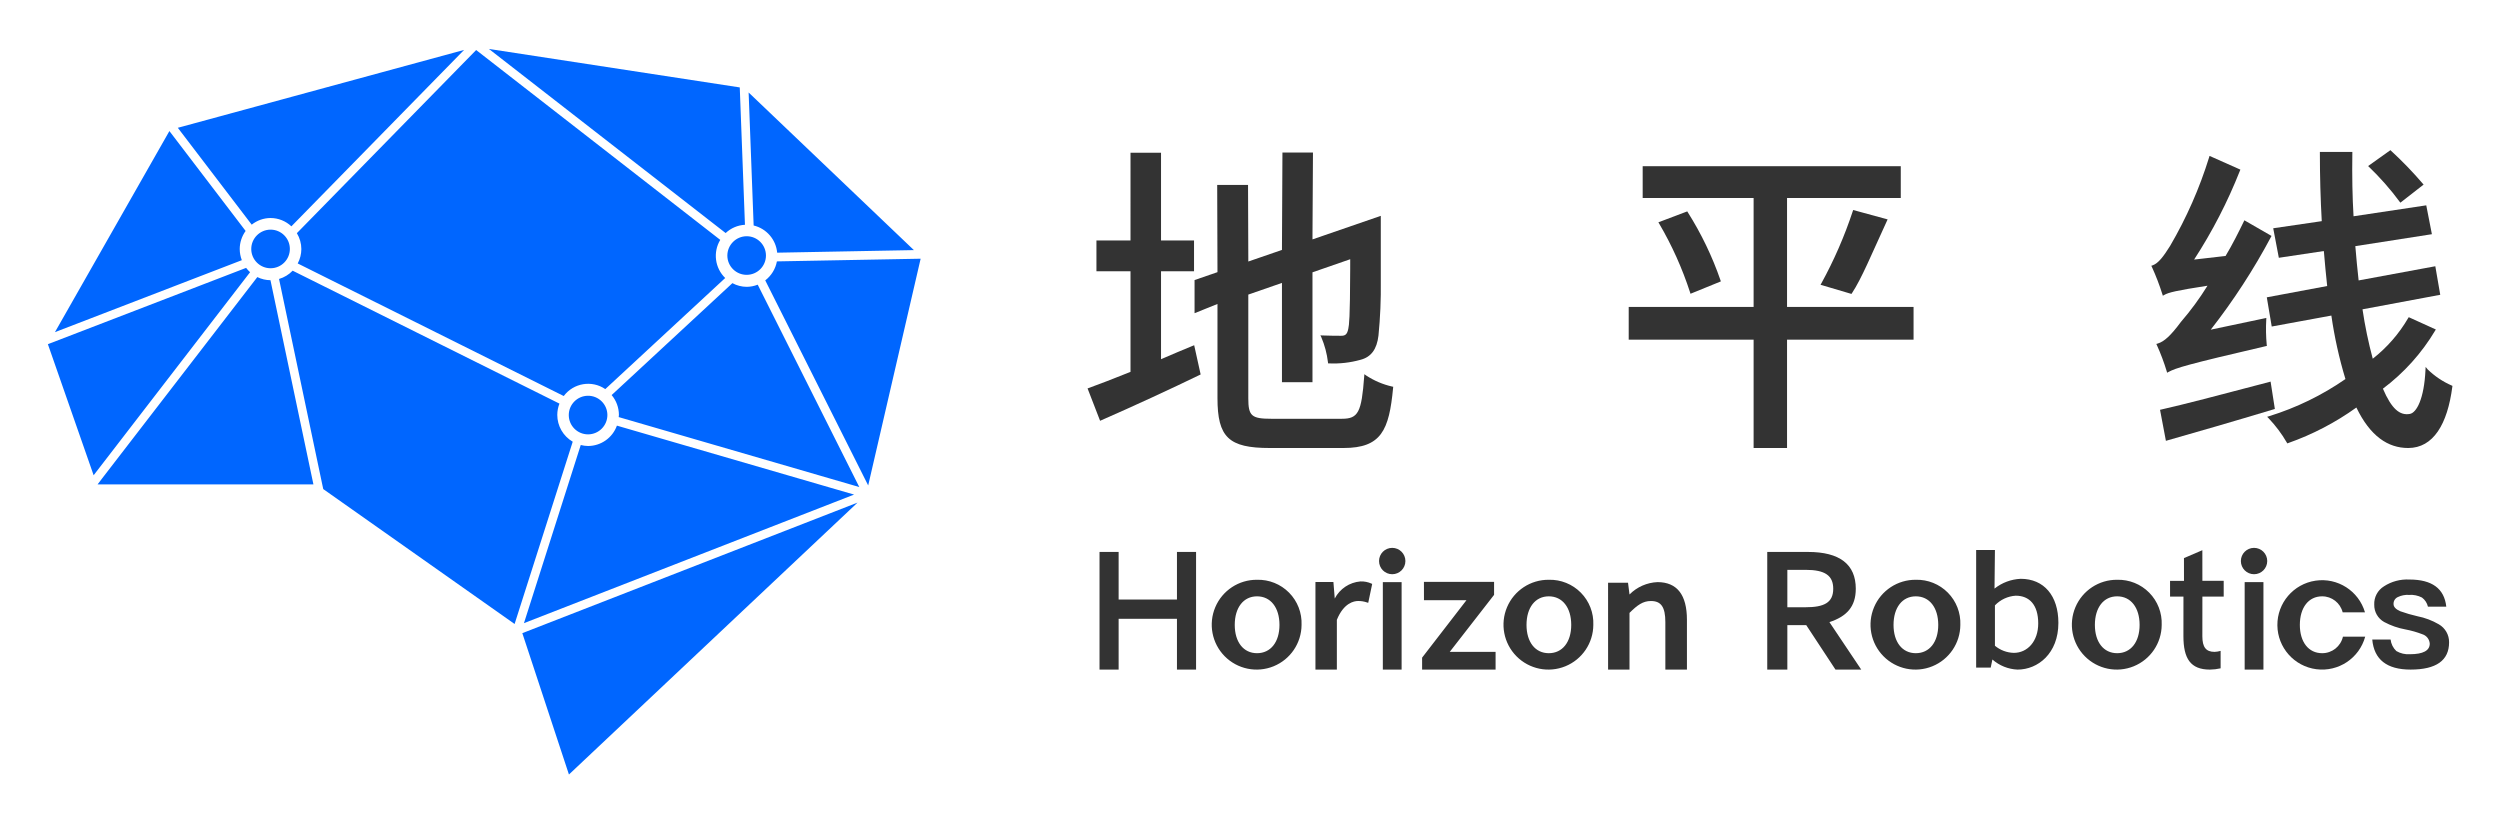
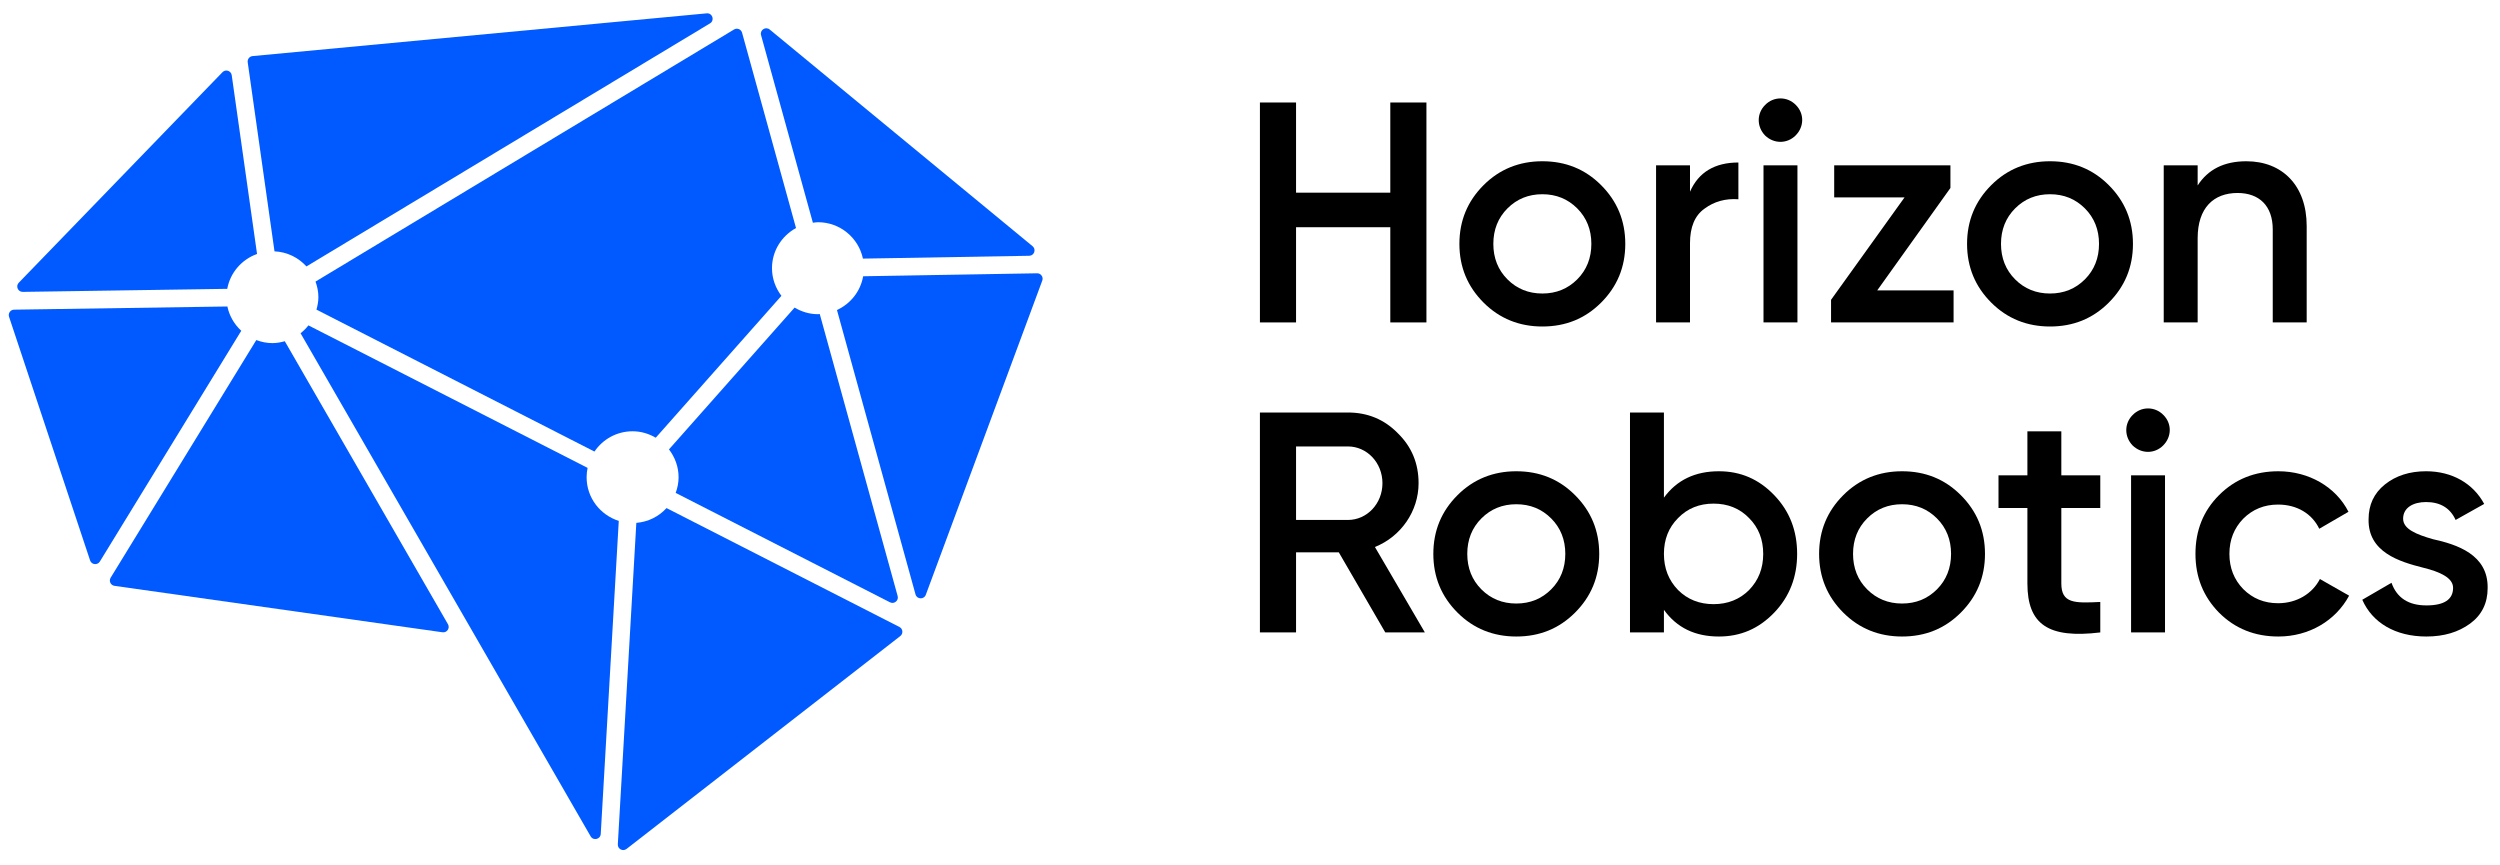
- <svg xmlns="http://www.w3.org/2000/svg" role="img" viewBox="-3.82 56.43 406.64 133.64">
-   <defs>
-     <style>.cls-1{fill:#333}</style>
-   </defs>
-   <path d="M394.08 155.103h-2.983a2.555 2.555 0 0 0-.968-1.478 3.939 3.939 0 0 0-2.096-.43 3.671 3.671 0 0 0-1.828.349 1.18 1.18 0 0 0-.699 1.156c0 .43.35.833 1.102 1.156a24.097 24.097 0 0 0 2.769.806 11.183 11.183 0 0 1 3.494 1.317 3.323 3.323 0 0 1 1.667 2.929c0 2.956-2.096 4.434-6.262 4.434-3.871 0-5.94-1.639-6.235-4.891h2.983a3.043 3.043 0 0 0 .94 1.881 3.854 3.854 0 0 0 2.204.511c2.15 0 3.225-.591 3.225-1.72a1.722 1.722 0 0 0-1.209-1.532 15.755 15.755 0 0 0-2.741-.78 11.827 11.827 0 0 1-3.467-1.209 3.158 3.158 0 0 1-1.612-2.822 3.331 3.331 0 0 1 1.585-2.983 6.921 6.921 0 0 1 4.139-1.102c3.656 0 5.671 1.451 5.994 4.408zM187.619 153.948h-9.487v-7.741h-3.108v19.136h3.108v-8.265h9.487v8.265h3.109v-19.136h-3.109v7.741zm13.023-3.214a7.305 7.305 0 1 0 7.244 7.342 7.058 7.058 0 0 0-7.244-7.342zm3.651 7.342c0 2.795-1.434 4.6-3.651 4.6-2.201 0-3.623-1.806-3.623-4.6 0-2.824 1.422-4.649 3.623-4.649 2.218 0 3.651 1.825 3.651 4.649zm103.504-7.342a7.305 7.305 0 1 0 7.244 7.342 7.058 7.058 0 0 0-7.244-7.342zm3.651 7.342c0 2.795-1.434 4.6-3.651 4.6-2.201 0-3.623-1.806-3.623-4.6 0-2.824 1.422-4.649 3.623-4.649 2.218 0 3.651 1.825 3.651 4.649zm29.1-7.342a7.305 7.305 0 1 0 7.244 7.342 7.058 7.058 0 0 0-7.244-7.342zm3.651 7.342c0 2.795-1.434 4.6-3.651 4.6-2.201 0-3.623-1.806-3.623-4.6 0-2.824 1.422-4.649 3.623-4.649 2.218 0 3.651 1.825 3.651 4.649zm-96.1-7.342a7.305 7.305 0 1 0 7.244 7.342 7.058 7.058 0 0 0-7.244-7.342zm3.651 7.342c0 2.795-1.434 4.6-3.651 4.6-2.201 0-3.623-1.806-3.623-4.6 0-2.824 1.422-4.649 3.623-4.649 2.218 0 3.651 1.825 3.651 4.649zm-34.28-7.074a5.187 5.187 0 0 0-4.185 2.781l-.218-2.683h-2.922v14.243h3.483v-8.096c1.123-2.762 2.793-3.061 3.461-3.061a4.236 4.236 0 0 1 1.441.236l.199.063.645-3.074-.135-.064a3.941 3.941 0 0 0-1.769-.345zm21.699 2.227l.032-.048v-2.112h-11.41l.006 2.985h6.913l-7.184 9.305-.032.049v1.935h11.952v-2.883h-7.456l7.179-9.231zm85.693-2.652a7.378 7.378 0 0 0-4.263 1.591l.068-6.279h-3.054v19.13h2.367l.276-1.317a6.62 6.62 0 0 0 4.089 1.642c3.301 0 6.644-2.609 6.644-7.595 0-4.423-2.347-7.172-6.127-7.172zm-1.117 12.046a5 5 0 0 1-3.078-1.156v-6.57a5.132 5.132 0 0 1 3.378-1.574c2.238 0 3.664 1.497 3.664 4.508 0 2.931-1.761 4.792-3.963 4.792zm33.632-.326a3.968 3.968 0 0 1-.981.164c-1.394 0-1.99-.758-1.99-2.535l.006-6.455h3.466l-.001-2.571h-3.466l-.005-4.977-2.992 1.286.005 3.707h-2.267v.16l.001 2.395h2.179l-.006 6.428c0 3.664 1.16 5.445 4.308 5.445a8.058 8.058 0 0 0 1.743-.208zM221.106 151.115h3.054v14.229h-3.054z" class="cls-1" />
-   <circle cx="222.633" cy="147.687" r="2.144" class="cls-1" />
-   <path d="M361.288 151.115h3.054v14.229h-3.054z" class="cls-1" />
-   <circle cx="362.815" cy="147.687" r="2.144" class="cls-1" />
-   <path d="M377.274 159.988a3.452 3.452 0 0 1-3.387 2.688c-2.201 0-3.623-1.806-3.623-4.6 0-2.824 1.422-4.649 3.623-4.649a3.432 3.432 0 0 1 3.34 2.598h3.63a7.271 7.271 0 1 0 .037 3.963zm-79.239-7.791c0-3.974-2.614-5.99-7.77-5.99h-6.631v19.136h3.269v-7.231h3.074l4.754 7.231h4.189l-5.174-7.722c2.807-.919 4.288-2.51 4.288-5.425zm-3.669 0c0 2.278-1.513 3.005-4.5 3.005h-2.963v-6.084h2.963c3.155 0 4.5.921 4.5 3.079zM286.853 129.299v-17.615h20.579v-5.332h-20.579V88.638h18.5v-5.174h-41.981v5.174h18.043v17.714h-20.316v5.332h20.316v17.615h5.438z" class="cls-1" />
-   <path d="M292.423 102.537l-.122.214 5.031 1.487.085-.128c1.596-2.417 3.155-6.269 5.697-11.777l.1-.215-5.608-1.53-.058.184a69.878 69.878 0 0 1-5.124 11.764zm-21.275 1.675l4.935-2.009-.05-.173a53.279 53.279 0 0 0-5.325-11.075l-.087-.141-4.694 1.775.122.205a56.606 56.606 0 0 1 5.035 11.205zm119.245-17.757l-3.779 2.943a45.03 45.03 0 0 0-5.245-5.961l3.624-2.582a63.353 63.353 0 0 1 5.4 5.6z" class="cls-1" />
-   <path d="M395.066 119.34l.019-.142-.128-.063a13.143 13.143 0 0 1-3.903-2.622l-.331-.405-.025.522c-.218 4.646-1.435 6.926-2.538 7.127-1.631.296-2.967-.801-4.385-4.106a32.798 32.798 0 0 0 8.489-9.432l.121-.193-4.408-2.004-.094.149a23.287 23.287 0 0 1-5.761 6.607 71.094 71.094 0 0 1-1.667-8.037l12.645-2.361-.802-4.644-12.473 2.306c-.191-1.779-.389-3.663-.537-5.575l12.454-1.943-.916-4.695-11.829 1.78c-.186-3.15-.249-6.509-.194-10.257l.003-.204h-5.284v.2c0 3.735.102 7.453.305 11.054l-7.894 1.157.913 4.801 7.322-1.098c.154 1.933.351 3.866.542 5.691l-9.628 1.802-.193.037.801 4.749 9.7-1.783a70.124 70.124 0 0 0 2.29 10.327 45.213 45.213 0 0 1-12.416 6.041l-.32.097.235.237a20.805 20.805 0 0 1 2.959 3.944l.081.146.158-.055a44.25 44.25 0 0 0 11.083-5.78c2.25 4.672 5.144 6.586 8.423 6.586 4.089 0 6.396-3.876 7.182-9.96z" class="cls-1" />
-   <path d="M366.199 122.949l-.693-4.448-2.313.609c-5.952 1.568-11.573 3.049-15.482 3.934l-.189.042.955 5.046.212-.06c4.388-1.248 10.959-3.14 17.342-5.072zm-18.293-18.654l.073.239.217-.124c.719-.413 1.914-.709 7.047-1.506a46.423 46.423 0 0 1-4.328 5.895c-1.614 2.18-2.706 3.197-3.772 3.511l-.225.067.101.212a34.71 34.71 0 0 1 1.587 4.221l.066.245.224-.121c1.207-.651 2.976-1.214 15.827-4.199l.179-.042-.026-.181a27.669 27.669 0 0 1-.074-4.106l.012-.261-9.044 1.908a103.271 103.271 0 0 0 9.797-15.075l.09-.171-4.414-2.544-.094.193c-.853 1.747-1.855 3.761-2.966 5.608l-5.118.587a81.399 81.399 0 0 0 7.453-14.451l.073-.179-5.016-2.233-.065.22a68.763 68.763 0 0 1-6.351 14.423c-1.065 1.708-1.911 2.831-2.841 3.157l-.214.075.102.204a39.154 39.154 0 0 1 1.7 4.43zm-157.7 8.376c-1.588.655-3.433 1.421-5.178 2.187v-14.303h5.368v-5.017h-5.368l.001-14.27h-4.964l-.001 14.27h-5.542v5.017h5.542v16.363c-3.058 1.222-5.156 2.032-6.792 2.622l-.193.07 2.038 5.265.192-.085c5.336-2.338 11.227-5.054 16.163-7.451l-1.052-4.755z" class="cls-1" />
-   <path d="M190.483 107.374l3.726-1.504v15.309c0 6.375 1.824 8.121 8.488 8.121h12.012c6.153 0 7.418-2.883 8.068-9.781l.017-.18-.178-.035a12.839 12.839 0 0 1-4.224-1.802l-.291-.208-.026.356c-.43 5.865-.973 6.896-3.629 6.896h-11.488c-3.211 0-3.734-.464-3.734-3.314v-16.885l5.474-1.9v16.153h4.965v-17.876l6.138-2.13q-.001.913-.004 1.732c-.025 7.972-.177 8.955-.307 9.572-.186.97-.538 1.148-1.167 1.148-.529 0-1.936 0-3.033-.052l-.342-.016.153.306a14.94 14.94 0 0 1 1.082 4.08l.022.175h.177a16.243 16.243 0 0 0 5.086-.584c1.731-.447 2.662-1.701 2.929-3.941a79.669 79.669 0 0 0 .378-8.864V91.539l-11.111 3.831v-.647l.078-13.478h-4.965l-.078 15.201v.635l-5.474 1.887v-.623l-.044-11.835h-5.017l.044 13.576v.612l-3.726 1.285v.909m80.088 54.349c0-4.065-1.612-6.126-4.792-6.126a6.817 6.817 0 0 0-4.547 2.008v.013l-.002-.012-0.0 0v-.001c-.017-.064-.242-1.905-.242-1.905h-3.244l.003 14.124h3.483l-.001-9.222c1.288-1.281 2.19-1.931 3.487-1.931 1.665 0 2.344.995 2.344 3.434l.002 7.719h3.51z" class="cls-1" />
-   <path fill="none" d="M3.981 112.451l-.001-.002.063.179-.062-.177z" />
-   <path fill="#06f" d="M114.487 98.022a3.14 3.14 0 1 0 3.142-3.168 3.159 3.159 0 0 0-3.142 3.168zm-19.512 25.893a3.14 3.14 0 1 0-3.137 3.168 3.154 3.154 0 0 0 3.137-3.168zm-57.927-26.966a3.14 3.14 0 1 0 3.137-3.167 3.154 3.154 0 0 0-3.137 3.167zM88.721 182.409l46.943-44.227-54.525 21.234 7.582 22.993zM35.172 96.949a5.046 5.046 0 0 1 .96-2.954L23.734 77.747 5.117 110.455l30.398-11.705a5.059 5.059 0 0 1-.342-1.8zm10.024 0a5.041 5.041 0 0 1-.59 2.334l43.271 21.564a4.949 4.949 0 0 1 6.756-1.128l19.505-18.069a5.027 5.027 0 0 1-.805-6.203L73.629 64.568l-29.162 29.787a5.046 5.046 0 0 1 .73 2.595zm-5.012-5.058a4.955 4.955 0 0 1 3.392 1.354l28.092-28.696-46.566 12.668 12.02 15.756a4.937 4.937 0 0 1 3.062-1.081zm77.167 1.101l-.845-22.343-40.805-6.259 38.51 29.947a4.962 4.962 0 0 1 3.14-1.345zm5.24 4.538l22.239-.419-26.881-25.636.816 21.632a5.024 5.024 0 0 1 3.826 4.423zm-4.963 5.555a4.922 4.922 0 0 1-2.319-.599L95.667 120.689a5.037 5.037 0 0 1 1.183 3.226c0 .122-.027.236-.036.356l39.136 11.38-16.523-32.917a4.925 4.925 0 0 1-1.799.351zm4.92-4.138a5.051 5.051 0 0 1-1.897 3.087l16.745 33.356 8.531-36.88zm12.554 37.93L96.524 125.662a5.004 5.004 0 0 1-4.686 3.312 4.942 4.942 0 0 1-1.196-.161L81.405 157.789zm-94.918-34.821l-.01-.049a4.927 4.927 0 0 1-2.14-.507L12.815 134.218l0.0 0-.758.999H47.159l-6.975-33.158zm46.641 21.859a5.069 5.069 0 0 1 .352-1.835l-43.395-21.621a5.014 5.014 0 0 1-2.215 1.346l.028.137 7.012 33.33.152.71L79.883 157.925l9.454-29.649a5.043 5.043 0 0 1-2.512-4.36zm-49.968-23.209a5.032 5.032 0 0 1-.645-.704L4.129 112.351l-.161.063.012.035.001.001.062.177v0l7.366 21.107z" />
+ <svg xmlns="http://www.w3.org/2000/svg" version="1.1" id="Layer_1" x="0px" y="0px" width="237.5px" height="82.167px" viewBox="0 0 237.5 82.167" xml:space="preserve">
+   <path fill="#005AFF" d="M81.979,24.568l15.797-0.269c0.477-0.008,0.687-0.607,0.317-0.911L73.122,2.805  c-0.387-0.319-0.956,0.05-0.822,0.534l4.924,17.821c0.16-0.018,0.318-0.049,0.484-0.049C79.808,21.111,81.559,22.593,81.979,24.568" />
+   <path fill="#005AFF" d="M26.078,23.878c1.205,0.056,2.276,0.594,3.033,1.433L67.452,2.22c0.469-0.282,0.231-1.004-0.313-0.952  l-43.146,4.06c-0.292,0.028-0.502,0.294-0.461,0.584L26.078,23.878z" />
+   <path fill="#005AFF" d="M62.295,41.584l11.94-13.48c-0.554-0.732-0.896-1.635-0.896-2.624c0-1.653,0.93-3.075,2.283-3.817  L70.496,3.105c-0.091-0.328-0.469-0.479-0.761-0.304L29.974,26.749c0.167,0.464,0.273,0.957,0.273,1.478  c0,0.415-0.076,0.808-0.184,1.188l26.411,13.483c0.784-1.163,2.114-1.927,3.623-1.927C60.903,40.971,61.647,41.204,62.295,41.584" />
+   <path fill="#005AFF" d="M55.729,45.34c0-0.306,0.031-0.603,0.092-0.891l-26.52-13.538c-0.219,0.279-0.469,0.529-0.748,0.747  l27.559,47.796c0.255,0.442,0.929,0.282,0.959-0.228l1.712-29.741C57.017,48.925,55.729,47.291,55.729,45.34" />
+   <path fill="#005AFF" d="M84.548,57.219c0.398,0.203,0.849-0.164,0.729-0.595l-7.401-26.793c-0.057,0.002-0.11,0.017-0.168,0.017  c-0.814,0-1.568-0.238-2.222-0.626L63.552,42.694c0.565,0.736,0.914,1.646,0.914,2.645c0,0.525-0.106,1.021-0.276,1.487  L84.548,57.219z" />
+   <path fill="#005AFF" d="M21.589,27.439c0.283-1.546,1.38-2.795,2.83-3.312L22.014,7.144c-0.061-0.424-0.58-0.593-0.878-0.286  l-19.352,20c-0.318,0.329-0.08,0.878,0.377,0.871L21.589,27.439z" />
+   <path fill="#005AFF" d="M63.32,48.267c-0.723,0.796-1.731,1.313-2.868,1.406l-1.759,30.539c-0.025,0.441,0.48,0.707,0.828,0.436  l26.007-20.222c0.297-0.231,0.253-0.693-0.082-0.864L63.32,48.267z" />
+   <path fill="#005AFF" d="M82,26.245c-0.254,1.433-1.202,2.619-2.489,3.205l7.462,27.015c0.133,0.481,0.804,0.51,0.978,0.042  l11.065-29.851c0.126-0.339-0.129-0.699-0.491-0.693L82,26.245z" />
+   <path fill="#005AFF" d="M22.92,31.424c-0.654-0.606-1.132-1.401-1.318-2.308L1.338,29.418c-0.347,0.005-0.589,0.347-0.479,0.676  l7.7,23.146c0.138,0.415,0.697,0.479,0.926,0.107L22.92,31.424z" />
+   <path fill="#005AFF" d="M27.055,32.416c-0.376,0.106-0.767,0.18-1.176,0.18c-0.541,0-1.054-0.111-1.531-0.29L10.513,54.879  c-0.194,0.315-0.001,0.726,0.366,0.777l31.16,4.411c0.425,0.06,0.731-0.395,0.518-0.766L27.055,32.416z" />
+   <polygon points="132.079,9.737 135.511,9.737 135.511,30.63 132.079,30.63 132.079,21.586 123.125,21.586 123.125,30.63   119.693,30.63 119.693,9.737 123.125,9.737 123.125,18.304 132.079,18.304 " />
+   <path d="M140.942,28.75c-1.522-1.522-2.299-3.373-2.299-5.582c0-2.208,0.776-4.059,2.299-5.581s3.402-2.268,5.581-2.268  c2.208,0,4.06,0.746,5.581,2.268c1.523,1.522,2.298,3.373,2.298,5.581c0,2.209-0.774,4.06-2.298,5.582  c-1.521,1.522-3.373,2.268-5.581,2.268C144.345,31.019,142.465,30.272,140.942,28.75 M146.523,27.884  c1.313,0,2.418-0.448,3.313-1.343c0.895-0.895,1.343-2.03,1.343-3.373c0-1.343-0.448-2.477-1.343-3.372  c-0.896-0.896-2-1.344-3.313-1.344c-1.313,0-2.418,0.448-3.313,1.344c-0.896,0.895-1.343,2.029-1.343,3.372  c0,1.343,0.447,2.478,1.343,3.373C144.105,27.437,145.211,27.884,146.523,27.884" />
+   <path d="M160.55,18.214c0.807-1.851,2.358-2.776,4.597-2.776v3.492c-1.224-0.089-2.298,0.209-3.224,0.896  c-0.925,0.656-1.373,1.761-1.373,3.283v7.521h-3.224V15.707h3.224V18.214z" />
+   <path d="M167.683,12.872c-0.806-0.836-0.806-2.09,0-2.896c0.806-0.835,2.119-0.835,2.925,0c0.806,0.806,0.806,2.06-0.029,2.896  C169.772,13.677,168.518,13.677,167.683,12.872 M167.533,15.707h3.224V30.63h-3.224V15.707z" />
+   <polygon points="178.337,27.586 185.59,27.586 185.59,30.63 173.95,30.63 173.95,28.481 180.933,18.751 174.248,18.751   174.248,15.707 185.291,15.707 185.291,17.856 " />
+   <path d="M189.171,28.75c-1.523-1.522-2.3-3.373-2.3-5.582c0-2.208,0.776-4.059,2.3-5.581c1.521-1.522,3.401-2.268,5.58-2.268  c2.208,0,4.06,0.746,5.581,2.268c1.523,1.522,2.299,3.373,2.299,5.581c0,2.209-0.775,4.06-2.299,5.582  c-1.521,1.522-3.373,2.268-5.581,2.268C192.572,31.019,190.692,30.272,189.171,28.75 M194.751,27.884  c1.313,0,2.418-0.448,3.313-1.343c0.895-0.895,1.343-2.03,1.343-3.373c0-1.343-0.448-2.477-1.343-3.372  c-0.896-0.896-2-1.344-3.313-1.344c-1.313,0-2.418,0.448-3.313,1.344c-0.895,0.895-1.343,2.029-1.343,3.372  c0,1.343,0.448,2.478,1.343,3.373S193.438,27.884,194.751,27.884" />
+   <path d="M219.135,21.467v9.163h-3.224v-8.835c0-2.238-1.283-3.462-3.343-3.462c-2.268,0-3.791,1.403-3.791,4.298v7.999h-3.223  V15.708h3.223v1.91c0.985-1.522,2.508-2.298,4.626-2.298C216.837,15.319,219.135,17.647,219.135,21.467" />
+   <path d="M131.602,60.081l-4.417-7.611h-4.06v7.611h-3.433V39.188h8.357c1.881,0,3.463,0.657,4.745,1.97  c1.314,1.284,1.971,2.866,1.971,4.746c0,2.656-1.673,5.074-4.149,6.059l4.746,8.118H131.602z M123.125,42.412v6.984h4.925  c1.82,0,3.283-1.552,3.283-3.492s-1.463-3.492-3.283-3.492H123.125z" />
+   <path d="M138.466,58.201c-1.523-1.522-2.299-3.373-2.299-5.582c0-2.208,0.775-4.059,2.299-5.581  c1.521-1.522,3.402-2.268,5.581-2.268c2.208,0,4.059,0.746,5.581,2.268s2.298,3.373,2.298,5.581c0,2.209-0.775,4.06-2.298,5.582  s-3.373,2.268-5.581,2.268C141.868,60.469,139.987,59.723,138.466,58.201 M144.047,57.335c1.313,0,2.418-0.448,3.313-1.343  c0.896-0.895,1.344-2.03,1.344-3.373s-0.448-2.477-1.344-3.372c-0.895-0.896-2-1.344-3.313-1.344c-1.313,0-2.418,0.448-3.313,1.344  c-0.895,0.895-1.343,2.029-1.343,3.372s0.448,2.478,1.343,3.373C141.629,56.887,142.733,57.335,144.047,57.335" />
+   <path d="M168.549,47.038c1.463,1.523,2.179,3.373,2.179,5.582c0,2.179-0.716,4.059-2.179,5.581  c-1.462,1.522-3.192,2.268-5.253,2.268c-2.268,0-3.999-0.835-5.223-2.536v2.148h-3.224V39.189h3.224v8.088  c1.224-1.671,2.955-2.507,5.223-2.507C165.356,44.77,167.087,45.516,168.549,47.038 M162.789,57.395  c1.343,0,2.477-0.448,3.373-1.343c0.895-0.925,1.343-2.059,1.343-3.432c0-1.373-0.448-2.508-1.343-3.403  c-0.896-0.925-2.03-1.373-3.373-1.373s-2.478,0.448-3.373,1.373c-0.895,0.895-1.343,2.03-1.343,3.403  c0,1.373,0.448,2.507,1.343,3.432C160.312,56.947,161.446,57.395,162.789,57.395" />
+   <path d="M175.114,58.201c-1.522-1.522-2.299-3.373-2.299-5.582c0-2.208,0.776-4.059,2.299-5.581s3.402-2.268,5.581-2.268  c2.208,0,4.06,0.746,5.581,2.268c1.523,1.522,2.298,3.373,2.298,5.581c0,2.209-0.774,4.06-2.298,5.582  c-1.521,1.522-3.373,2.268-5.581,2.268C178.517,60.469,176.637,59.723,175.114,58.201 M180.695,57.335  c1.313,0,2.418-0.448,3.313-1.343c0.895-0.895,1.343-2.03,1.343-3.373s-0.448-2.477-1.343-3.372c-0.896-0.896-2-1.344-3.313-1.344  c-1.313,0-2.418,0.448-3.313,1.344c-0.896,0.895-1.343,2.029-1.343,3.372s0.447,2.478,1.343,3.373  C178.277,56.887,179.383,57.335,180.695,57.335" />
+   <path d="M199.527,48.262h-3.701v7.163c0,1.91,1.254,1.881,3.701,1.761v2.895c-4.925,0.597-6.924-0.746-6.924-4.656v-7.163h-2.746  v-3.104h2.746v-4.179h3.223v4.179h3.701V48.262z" />
+   <path d="M202.601,42.322c-0.806-0.835-0.806-2.089,0-2.895c0.807-0.835,2.119-0.835,2.926,0c0.806,0.806,0.806,2.06-0.03,2.895  C204.69,43.128,203.436,43.128,202.601,42.322 M202.452,45.158h3.224v14.923h-3.224V45.158z" />
+   <path d="M210.808,58.201c-1.492-1.522-2.239-3.373-2.239-5.581c0-2.239,0.747-4.089,2.239-5.582  c1.522-1.522,3.402-2.268,5.641-2.268c2.896,0,5.463,1.492,6.656,3.85l-2.775,1.612c-0.688-1.433-2.119-2.298-3.91-2.298  c-1.313,0-2.417,0.448-3.313,1.343c-0.865,0.895-1.313,2-1.313,3.343c0,1.343,0.447,2.447,1.313,3.342  c0.896,0.896,2,1.344,3.313,1.344c1.761,0,3.253-0.896,3.97-2.299l2.776,1.582c-1.284,2.388-3.821,3.88-6.717,3.88  C214.21,60.469,212.33,59.723,210.808,58.201" />
+   <path d="M231.103,51.216c2.298,0.507,5.283,1.462,5.223,4.656c0,1.433-0.567,2.567-1.671,3.373  c-1.105,0.806-2.478,1.224-4.149,1.224c-2.955,0-5.134-1.314-6.089-3.492l2.776-1.612c0.508,1.432,1.612,2.149,3.313,2.149  c1.701,0,2.537-0.567,2.537-1.672c0-0.955-1.254-1.522-2.835-1.91c-2.239-0.567-5.253-1.462-5.193-4.596  c0-1.373,0.508-2.478,1.552-3.313c1.045-0.836,2.357-1.254,3.91-1.254c2.478,0,4.477,1.164,5.521,3.104l-2.716,1.523  c-0.508-1.135-1.463-1.702-2.806-1.702c-1.225,0-2.18,0.537-2.18,1.582C228.296,50.262,229.55,50.769,231.103,51.216" />
</svg>
